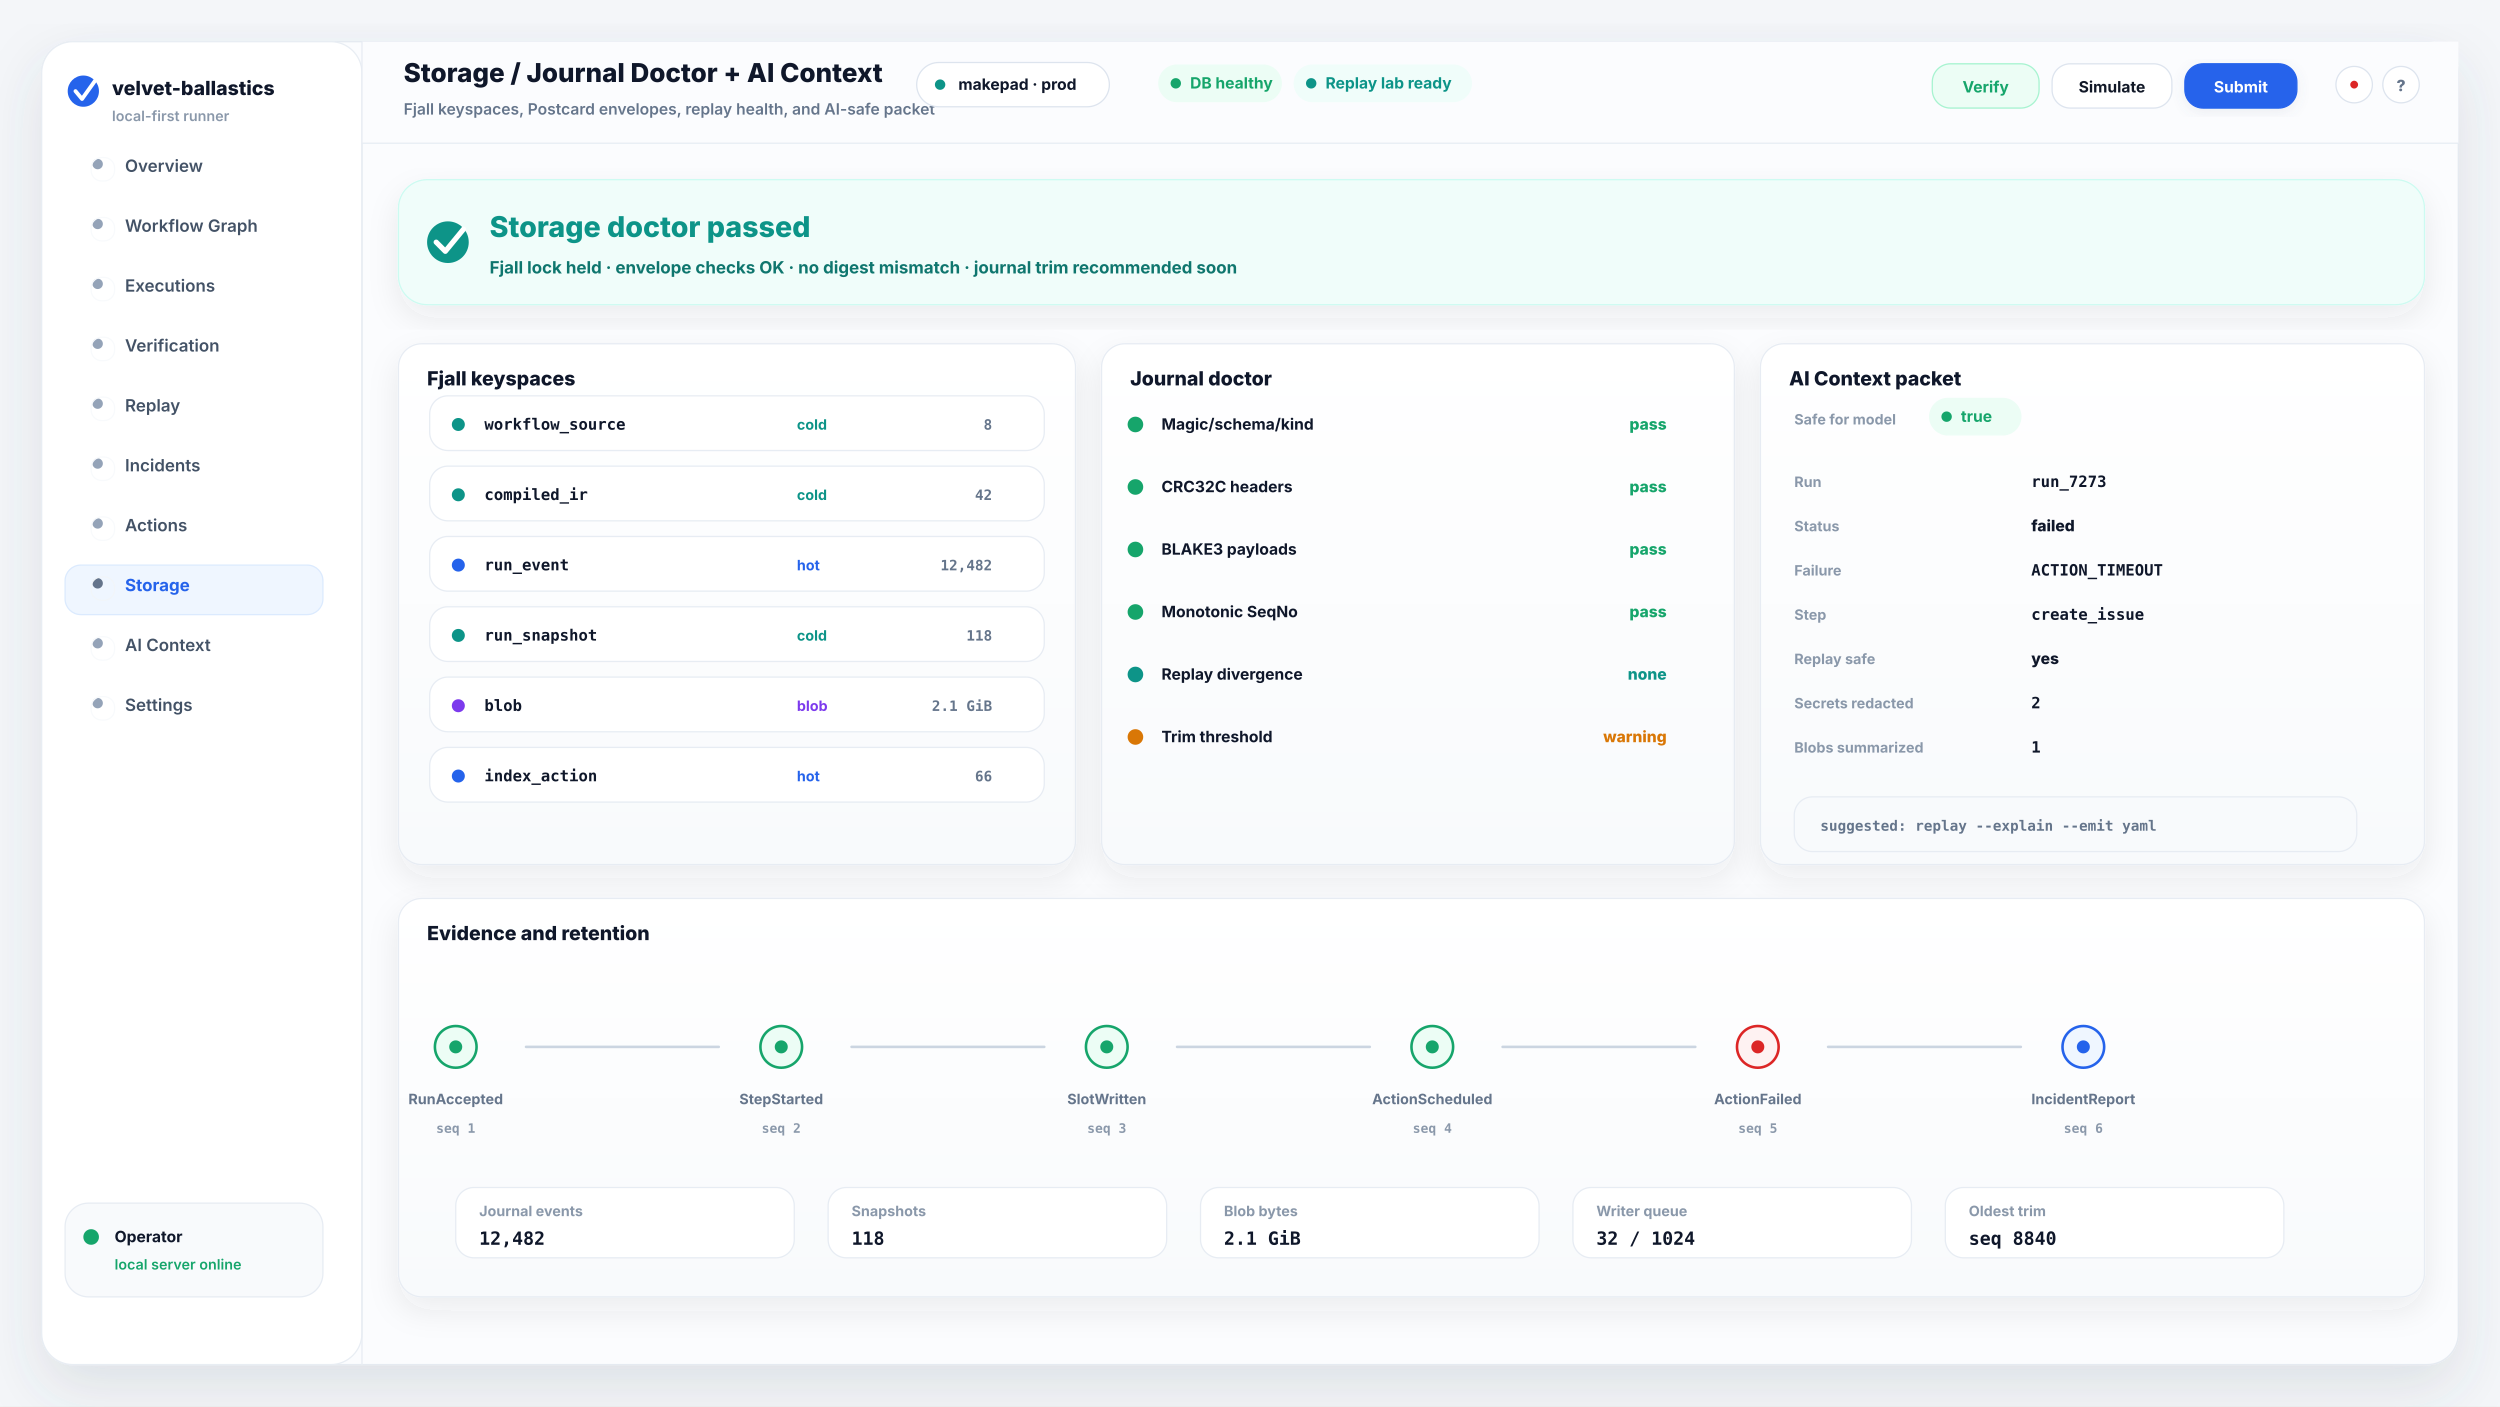
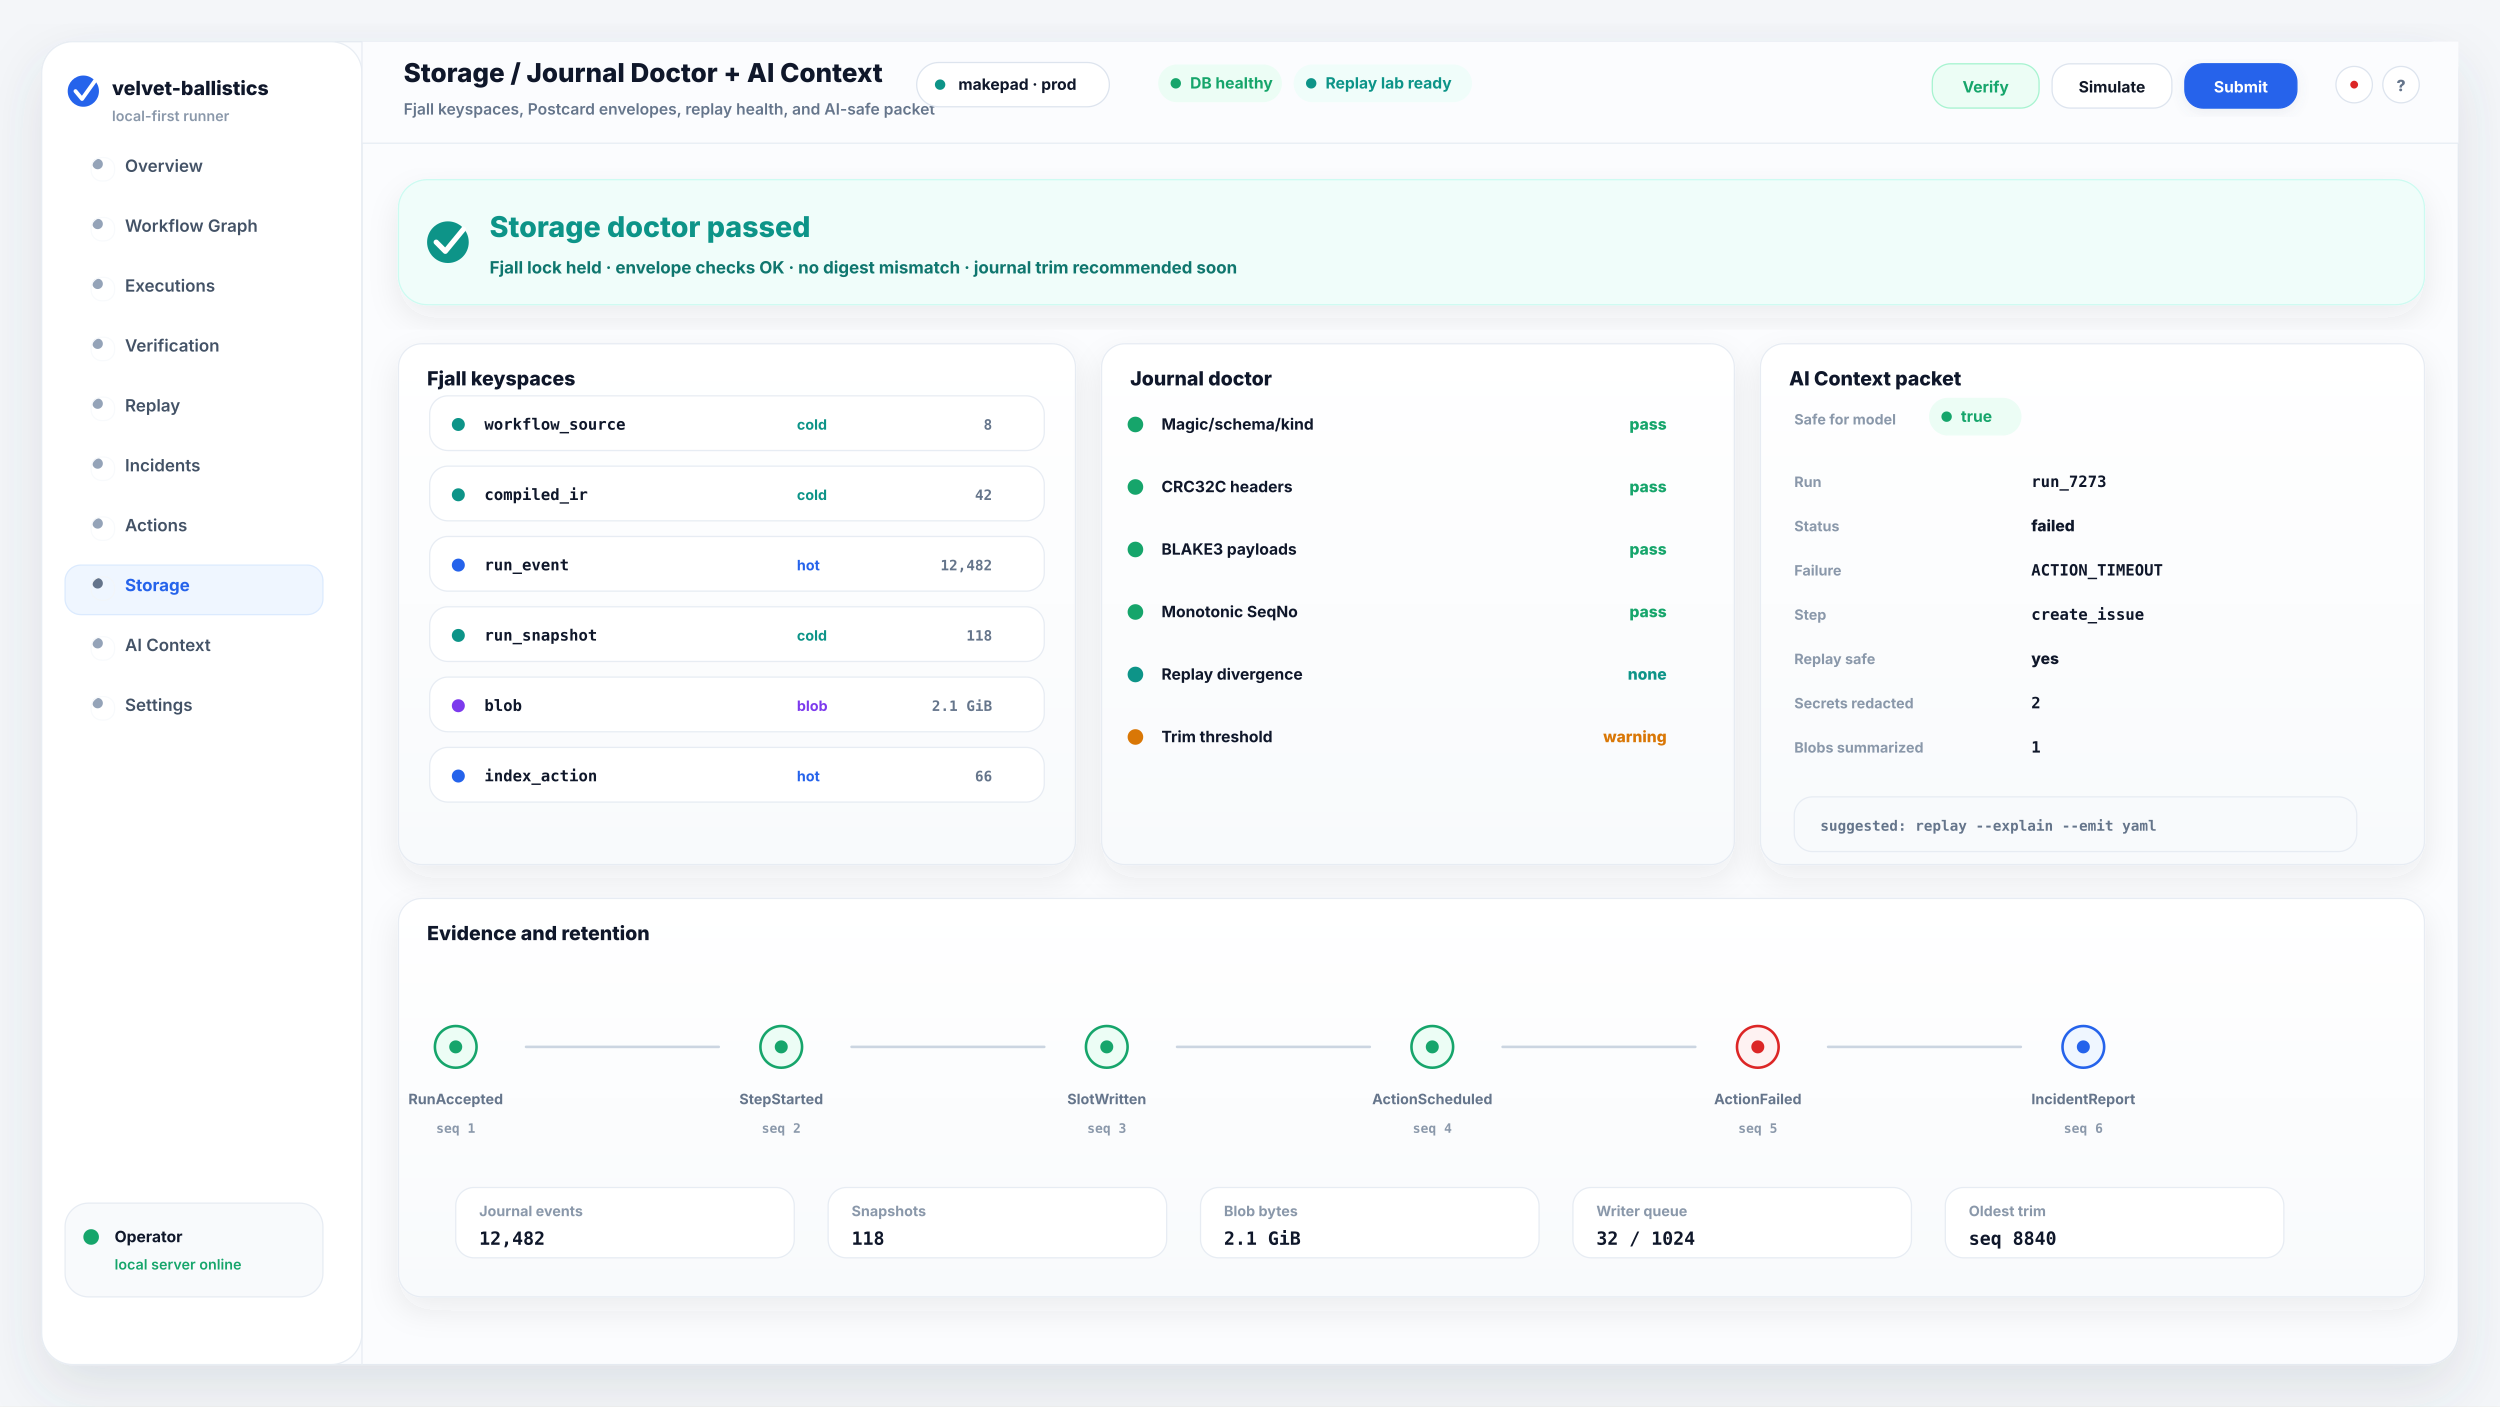
<svg xmlns="http://www.w3.org/2000/svg" width="1920" height="1080" viewBox="0 0 1920 1080">
  <defs>
    <filter id="windowShadow" x="-12%" y="-12%" width="124%" height="124%">
      <feDropShadow dx="0" dy="18" stdDeviation="22" flood-color="#475569" flood-opacity="0.13" />
    </filter>
    <filter id="softShadow" x="-20%" y="-20%" width="140%" height="140%">
      <feDropShadow dx="0" dy="10" stdDeviation="12" flood-color="#334155" flood-opacity="0.08" />
    </filter>
    <filter id="microShadow" x="-20%" y="-20%" width="140%" height="140%">
      <feDropShadow dx="0" dy="3" stdDeviation="5" flood-color="#64748B" flood-opacity="0.10" />
    </filter>
    <linearGradient id="panelGradient" x1="0" y1="0" x2="0" y2="1">
      <stop offset="0%" stop-color="#FFFFFF" />
      <stop offset="100%" stop-color="#F8FAFC" />
    </linearGradient>
    <radialGradient id="blueGlow" cx="50%" cy="50%" r="50%">
      <stop offset="0%" stop-color="#3B82F6" stop-opacity="0.20" />
      <stop offset="100%" stop-color="#3B82F6" stop-opacity="0" />
    </radialGradient>
    <radialGradient id="redGlow" cx="50%" cy="50%" r="50%">
      <stop offset="0%" stop-color="#EF4444" stop-opacity="0.18" />
      <stop offset="100%" stop-color="#EF4444" stop-opacity="0" />
    </radialGradient>
  </defs>
  <rect width="1920" height="1080" fill="#F4F6F9" />
  <rect x="32" y="32" width="1856" height="1016" rx="24" fill="#FBFCFE" stroke="#E5EAF1" stroke-width="1" opacity="1" filter="url(#windowShadow)" />
  <rect x="32" y="32" width="246" height="1016" rx="24" fill="#FFFFFF" stroke="#E8EDF3" stroke-width="1" opacity="1" />
  <rect x="278" y="32" width="1610" height="78" rx="0" fill="#FBFCFE" stroke="none" stroke-width="0" opacity="1" />
  <line x1="278" y1="110" x2="1888" y2="110" stroke="#E7ECF3" stroke-width="1" stroke-linecap="round" opacity="1" />
  <line x1="278" y1="32" x2="278" y2="1048" stroke="#E7ECF3" stroke-width="1" stroke-linecap="round" opacity="1" />
  <circle cx="64" cy="70" r="12" fill="#2563EB" opacity="1" />
  <path d="M58 70 L63 76 L73 62" fill="none" stroke="#FFFFFF" stroke-width="3" stroke-linecap="round" stroke-linejoin="round" opacity="1" />
-   <text x="86" y="73" font-family="Inter, -apple-system, BlinkMacSystemFont, 'SF Pro Display', 'Segoe UI', sans-serif" font-size="15" font-weight="760" fill="#0F172A" text-anchor="start" opacity="1">velvet-ballastics</text>
+   <text x="86" y="73" font-family="Inter, -apple-system, BlinkMacSystemFont, 'SF Pro Display', 'Segoe UI', sans-serif" font-size="15" font-weight="760" fill="#0F172A" text-anchor="start" opacity="1">velvet-ballistics</text>
  <text x="86" y="93" font-family="Inter, -apple-system, BlinkMacSystemFont, 'SF Pro Display', 'Segoe UI', sans-serif" font-size="11" font-weight="600" fill="#8A98AA" text-anchor="start" opacity="1">local-first runner</text>
  <circle cx="75" cy="126" r="4" fill="#94A3B8" opacity="1" />
  <rect x="70" y="121" width="18" height="18" rx="8" fill="none" stroke="#F8FAFC" stroke-width="1" opacity="1" />
  <text x="96" y="132" font-family="Inter, -apple-system, BlinkMacSystemFont, 'SF Pro Display', 'Segoe UI', sans-serif" font-size="13" font-weight="560" fill="#435266" text-anchor="start" opacity="1">Overview</text>
  <circle cx="75" cy="172" r="4" fill="#94A3B8" opacity="1" />
  <rect x="70" y="167" width="18" height="18" rx="8" fill="none" stroke="#F8FAFC" stroke-width="1" opacity="1" />
  <text x="96" y="178" font-family="Inter, -apple-system, BlinkMacSystemFont, 'SF Pro Display', 'Segoe UI', sans-serif" font-size="13" font-weight="560" fill="#435266" text-anchor="start" opacity="1">Workflow Graph</text>
  <circle cx="75" cy="218" r="4" fill="#94A3B8" opacity="1" />
  <rect x="70" y="213" width="18" height="18" rx="8" fill="none" stroke="#F8FAFC" stroke-width="1" opacity="1" />
  <text x="96" y="224" font-family="Inter, -apple-system, BlinkMacSystemFont, 'SF Pro Display', 'Segoe UI', sans-serif" font-size="13" font-weight="560" fill="#435266" text-anchor="start" opacity="1">Executions</text>
  <circle cx="75" cy="264" r="4" fill="#94A3B8" opacity="1" />
  <rect x="70" y="259" width="18" height="18" rx="8" fill="none" stroke="#F8FAFC" stroke-width="1" opacity="1" />
  <text x="96" y="270" font-family="Inter, -apple-system, BlinkMacSystemFont, 'SF Pro Display', 'Segoe UI', sans-serif" font-size="13" font-weight="560" fill="#435266" text-anchor="start" opacity="1">Verification</text>
  <circle cx="75" cy="310" r="4" fill="#94A3B8" opacity="1" />
  <rect x="70" y="305" width="18" height="18" rx="8" fill="none" stroke="#F8FAFC" stroke-width="1" opacity="1" />
  <text x="96" y="316" font-family="Inter, -apple-system, BlinkMacSystemFont, 'SF Pro Display', 'Segoe UI', sans-serif" font-size="13" font-weight="560" fill="#435266" text-anchor="start" opacity="1">Replay</text>
  <circle cx="75" cy="356" r="4" fill="#94A3B8" opacity="1" />
  <rect x="70" y="351" width="18" height="18" rx="8" fill="none" stroke="#F8FAFC" stroke-width="1" opacity="1" />
  <text x="96" y="362" font-family="Inter, -apple-system, BlinkMacSystemFont, 'SF Pro Display', 'Segoe UI', sans-serif" font-size="13" font-weight="560" fill="#435266" text-anchor="start" opacity="1">Incidents</text>
  <circle cx="75" cy="402" r="4" fill="#94A3B8" opacity="1" />
  <rect x="70" y="397" width="18" height="18" rx="8" fill="none" stroke="#F8FAFC" stroke-width="1" opacity="1" />
  <text x="96" y="408" font-family="Inter, -apple-system, BlinkMacSystemFont, 'SF Pro Display', 'Segoe UI', sans-serif" font-size="13" font-weight="560" fill="#435266" text-anchor="start" opacity="1">Actions</text>
  <rect x="50" y="434" width="198" height="38" rx="12" fill="#EFF6FF" stroke="#DBEAFE" stroke-width="1" opacity="1" />
  <circle cx="75" cy="448" r="4" fill="#64748B" opacity="1" />
  <rect x="70" y="443" width="18" height="18" rx="8" fill="none" stroke="#F1F5F9" stroke-width="1" opacity="1" />
  <text x="96" y="454" font-family="Inter, -apple-system, BlinkMacSystemFont, 'SF Pro Display', 'Segoe UI', sans-serif" font-size="13" font-weight="700" fill="#2563EB" text-anchor="start" opacity="1">Storage</text>
  <circle cx="75" cy="494" r="4" fill="#94A3B8" opacity="1" />
  <rect x="70" y="489" width="18" height="18" rx="8" fill="none" stroke="#F8FAFC" stroke-width="1" opacity="1" />
  <text x="96" y="500" font-family="Inter, -apple-system, BlinkMacSystemFont, 'SF Pro Display', 'Segoe UI', sans-serif" font-size="13" font-weight="560" fill="#435266" text-anchor="start" opacity="1">AI Context</text>
  <circle cx="75" cy="540" r="4" fill="#94A3B8" opacity="1" />
  <rect x="70" y="535" width="18" height="18" rx="8" fill="none" stroke="#F8FAFC" stroke-width="1" opacity="1" />
  <text x="96" y="546" font-family="Inter, -apple-system, BlinkMacSystemFont, 'SF Pro Display', 'Segoe UI', sans-serif" font-size="13" font-weight="560" fill="#435266" text-anchor="start" opacity="1">Settings</text>
  <rect x="50" y="924" width="198" height="72" rx="18" fill="#F8FAFC" stroke="#E7ECF3" stroke-width="1" opacity="1" />
  <circle cx="70" cy="950" r="6" fill="#16A56B" opacity="1" />
  <text x="88" y="954" font-family="Inter, -apple-system, BlinkMacSystemFont, 'SF Pro Display', 'Segoe UI', sans-serif" font-size="12" font-weight="700" fill="#0F172A" text-anchor="start" opacity="1">Operator</text>
  <text x="88" y="975" font-family="Inter, -apple-system, BlinkMacSystemFont, 'SF Pro Display', 'Segoe UI', sans-serif" font-size="11" font-weight="600" fill="#16A56B" text-anchor="start" opacity="1">local server online</text>
  <text x="310" y="63" font-family="Inter, -apple-system, BlinkMacSystemFont, 'SF Pro Display', 'Segoe UI', sans-serif" font-size="20" font-weight="760" fill="#0F172A" text-anchor="start" opacity="1">Storage / Journal Doctor + AI Context</text>
  <text x="310" y="88" font-family="Inter, -apple-system, BlinkMacSystemFont, 'SF Pro Display', 'Segoe UI', sans-serif" font-size="12" font-weight="600" fill="#65758B" text-anchor="start" opacity="1">Fjall keyspaces, Postcard envelopes, replay health, and AI-safe packet</text>
  <rect x="704" y="48" width="148" height="34" rx="17" fill="#FFFFFF" stroke="#DDE4EE" stroke-width="1" opacity="1" />
  <circle cx="722" cy="65" r="4" fill="#0D9488" opacity="1" />
  <text x="736" y="69" font-family="Inter, -apple-system, BlinkMacSystemFont, 'SF Pro Display', 'Segoe UI', sans-serif" font-size="12" font-weight="700" fill="#0F172A" text-anchor="start" opacity="1">makepad · prod</text>
  <rect x="890" y="50" width="94" height="28" rx="14" fill="#ECFDF5" stroke="#ECFDF5" stroke-width="1" opacity="1" />
  <circle cx="903" cy="64" r="4" fill="#16A56B" opacity="1" />
  <text x="914" y="68" font-family="Inter, -apple-system, BlinkMacSystemFont, 'SF Pro Display', 'Segoe UI', sans-serif" font-size="12" font-weight="700" fill="#16A56B" text-anchor="start" opacity="1">DB healthy</text>
  <rect x="994" y="50" width="136" height="28" rx="14" fill="#F0FDFA" stroke="#F0FDFA" stroke-width="1" opacity="1" />
  <circle cx="1007" cy="64" r="4" fill="#0D9488" opacity="1" />
  <text x="1018" y="68" font-family="Inter, -apple-system, BlinkMacSystemFont, 'SF Pro Display', 'Segoe UI', sans-serif" font-size="12" font-weight="700" fill="#0D9488" text-anchor="start" opacity="1">Replay lab ready</text>
  <rect x="1484" y="49" width="82" height="34" rx="14" fill="#ECFDF5" stroke="#A7F3D0" stroke-width="1" opacity="1" />
  <text x="1525.0" y="71" font-family="Inter, -apple-system, BlinkMacSystemFont, 'SF Pro Display', 'Segoe UI', sans-serif" font-size="12" font-weight="700" fill="#16A56B" text-anchor="middle" opacity="1">Verify</text>
  <rect x="1576" y="49" width="92" height="34" rx="14" fill="#FFFFFF" stroke="#DDE4EE" stroke-width="1" opacity="1" />
  <text x="1622.0" y="71" font-family="Inter, -apple-system, BlinkMacSystemFont, 'SF Pro Display', 'Segoe UI', sans-serif" font-size="12" font-weight="700" fill="#111827" text-anchor="middle" opacity="1">Simulate</text>
  <rect x="1678" y="49" width="86" height="34" rx="14" fill="#2563EB" stroke="#2563EB" stroke-width="1" opacity="1" filter="url(#microShadow)" />
  <text x="1721.0" y="71" font-family="Inter, -apple-system, BlinkMacSystemFont, 'SF Pro Display', 'Segoe UI', sans-serif" font-size="12" font-weight="700" fill="#FFFFFF" text-anchor="middle" opacity="1">Submit</text>
  <circle cx="1808" cy="65" r="14" fill="#FFFFFF" opacity="1" stroke="#DDE4EE" stroke-width="1" />
  <circle cx="1808" cy="65" r="3" fill="#DC2626" opacity="1" />
  <circle cx="1844" cy="65" r="14" fill="#FFFFFF" opacity="1" stroke="#DDE4EE" stroke-width="1" />
  <text x="1844" y="70" font-family="Inter, -apple-system, BlinkMacSystemFont, 'SF Pro Display', 'Segoe UI', sans-serif" font-size="12" font-weight="800" fill="#65758B" text-anchor="middle" opacity="1">?</text>
  <rect x="306" y="138" width="1556" height="96" rx="22" fill="#F0FDFA" stroke="#CCFBF1" stroke-width="1" opacity="1" filter="url(#softShadow)" />
  <circle cx="344" cy="186" r="16" fill="#0D9488" opacity="1" />
  <path d="M335 186 L342 193 L356 176" fill="none" stroke="#FFFFFF" stroke-width="4" stroke-linecap="round" stroke-linejoin="round" opacity="1" />
  <text x="376" y="182" font-family="Inter, -apple-system, BlinkMacSystemFont, 'SF Pro Display', 'Segoe UI', sans-serif" font-size="22" font-weight="800" fill="#0D9488" text-anchor="start" opacity="1">Storage doctor passed</text>
  <text x="376" y="210" font-family="Inter, -apple-system, BlinkMacSystemFont, 'SF Pro Display', 'Segoe UI', sans-serif" font-size="13" font-weight="650" fill="#0F766E" text-anchor="start" opacity="1">Fjall lock held · envelope checks OK · no digest mismatch · journal trim recommended soon</text>
  <rect x="306" y="264" width="520" height="400" rx="18" fill="url(#panelGradient)" stroke="#E7ECF3" stroke-width="1" opacity="1" filter="url(#softShadow)" />
  <text x="328" y="296" font-family="Inter, -apple-system, BlinkMacSystemFont, 'SF Pro Display', 'Segoe UI', sans-serif" font-size="15" font-weight="760" fill="#0F172A" text-anchor="start" opacity="1">Fjall keyspaces</text>
  <rect x="330" y="304" width="472" height="42" rx="14" fill="#FFFFFF" stroke="#E7ECF3" stroke-width="1" opacity="1" />
  <circle cx="352" cy="326" r="5" fill="#0D9488" opacity="1" />
  <text x="372" y="330" font-family="ui-monospace, SFMono-Regular, Menlo, Consolas, monospace" font-size="12" font-weight="760" fill="#0F172A" text-anchor="start" opacity="1">workflow_source</text>
  <text x="612" y="330" font-family="Inter, -apple-system, BlinkMacSystemFont, 'SF Pro Display', 'Segoe UI', sans-serif" font-size="11" font-weight="700" fill="#0D9488" text-anchor="start" opacity="1">cold</text>
  <text x="762" y="330" font-family="ui-monospace, SFMono-Regular, Menlo, Consolas, monospace" font-size="11" font-weight="700" fill="#65758B" text-anchor="end" opacity="1">8</text>
  <rect x="330" y="358" width="472" height="42" rx="14" fill="#FFFFFF" stroke="#E7ECF3" stroke-width="1" opacity="1" />
  <circle cx="352" cy="380" r="5" fill="#0D9488" opacity="1" />
  <text x="372" y="384" font-family="ui-monospace, SFMono-Regular, Menlo, Consolas, monospace" font-size="12" font-weight="760" fill="#0F172A" text-anchor="start" opacity="1">compiled_ir</text>
  <text x="612" y="384" font-family="Inter, -apple-system, BlinkMacSystemFont, 'SF Pro Display', 'Segoe UI', sans-serif" font-size="11" font-weight="700" fill="#0D9488" text-anchor="start" opacity="1">cold</text>
  <text x="762" y="384" font-family="ui-monospace, SFMono-Regular, Menlo, Consolas, monospace" font-size="11" font-weight="700" fill="#65758B" text-anchor="end" opacity="1">42</text>
  <rect x="330" y="412" width="472" height="42" rx="14" fill="#FFFFFF" stroke="#E7ECF3" stroke-width="1" opacity="1" />
  <circle cx="352" cy="434" r="5" fill="#2563EB" opacity="1" />
  <text x="372" y="438" font-family="ui-monospace, SFMono-Regular, Menlo, Consolas, monospace" font-size="12" font-weight="760" fill="#0F172A" text-anchor="start" opacity="1">run_event</text>
  <text x="612" y="438" font-family="Inter, -apple-system, BlinkMacSystemFont, 'SF Pro Display', 'Segoe UI', sans-serif" font-size="11" font-weight="700" fill="#2563EB" text-anchor="start" opacity="1">hot</text>
  <text x="762" y="438" font-family="ui-monospace, SFMono-Regular, Menlo, Consolas, monospace" font-size="11" font-weight="700" fill="#65758B" text-anchor="end" opacity="1">12,482</text>
  <rect x="330" y="466" width="472" height="42" rx="14" fill="#FFFFFF" stroke="#E7ECF3" stroke-width="1" opacity="1" />
  <circle cx="352" cy="488" r="5" fill="#0D9488" opacity="1" />
  <text x="372" y="492" font-family="ui-monospace, SFMono-Regular, Menlo, Consolas, monospace" font-size="12" font-weight="760" fill="#0F172A" text-anchor="start" opacity="1">run_snapshot</text>
  <text x="612" y="492" font-family="Inter, -apple-system, BlinkMacSystemFont, 'SF Pro Display', 'Segoe UI', sans-serif" font-size="11" font-weight="700" fill="#0D9488" text-anchor="start" opacity="1">cold</text>
  <text x="762" y="492" font-family="ui-monospace, SFMono-Regular, Menlo, Consolas, monospace" font-size="11" font-weight="700" fill="#65758B" text-anchor="end" opacity="1">118</text>
  <rect x="330" y="520" width="472" height="42" rx="14" fill="#FFFFFF" stroke="#E7ECF3" stroke-width="1" opacity="1" />
  <circle cx="352" cy="542" r="5" fill="#7C3AED" opacity="1" />
  <text x="372" y="546" font-family="ui-monospace, SFMono-Regular, Menlo, Consolas, monospace" font-size="12" font-weight="760" fill="#0F172A" text-anchor="start" opacity="1">blob</text>
  <text x="612" y="546" font-family="Inter, -apple-system, BlinkMacSystemFont, 'SF Pro Display', 'Segoe UI', sans-serif" font-size="11" font-weight="700" fill="#7C3AED" text-anchor="start" opacity="1">blob</text>
  <text x="762" y="546" font-family="ui-monospace, SFMono-Regular, Menlo, Consolas, monospace" font-size="11" font-weight="700" fill="#65758B" text-anchor="end" opacity="1">2.1 GiB</text>
  <rect x="330" y="574" width="472" height="42" rx="14" fill="#FFFFFF" stroke="#E7ECF3" stroke-width="1" opacity="1" />
  <circle cx="352" cy="596" r="5" fill="#2563EB" opacity="1" />
  <text x="372" y="600" font-family="ui-monospace, SFMono-Regular, Menlo, Consolas, monospace" font-size="12" font-weight="760" fill="#0F172A" text-anchor="start" opacity="1">index_action</text>
  <text x="612" y="600" font-family="Inter, -apple-system, BlinkMacSystemFont, 'SF Pro Display', 'Segoe UI', sans-serif" font-size="11" font-weight="700" fill="#2563EB" text-anchor="start" opacity="1">hot</text>
  <text x="762" y="600" font-family="ui-monospace, SFMono-Regular, Menlo, Consolas, monospace" font-size="11" font-weight="700" fill="#65758B" text-anchor="end" opacity="1">66</text>
  <rect x="846" y="264" width="486" height="400" rx="18" fill="url(#panelGradient)" stroke="#E7ECF3" stroke-width="1" opacity="1" filter="url(#softShadow)" />
  <text x="868" y="296" font-family="Inter, -apple-system, BlinkMacSystemFont, 'SF Pro Display', 'Segoe UI', sans-serif" font-size="15" font-weight="760" fill="#0F172A" text-anchor="start" opacity="1">Journal doctor</text>
  <circle cx="872" cy="326" r="6" fill="#16A56B" opacity="1" />
  <text x="892" y="330" font-family="Inter, -apple-system, BlinkMacSystemFont, 'SF Pro Display', 'Segoe UI', sans-serif" font-size="12" font-weight="700" fill="#0F172A" text-anchor="start" opacity="1">Magic/schema/kind</text>
  <text x="1280" y="330" font-family="Inter, -apple-system, BlinkMacSystemFont, 'SF Pro Display', 'Segoe UI', sans-serif" font-size="12" font-weight="760" fill="#16A56B" text-anchor="end" opacity="1">pass</text>
  <circle cx="872" cy="374" r="6" fill="#16A56B" opacity="1" />
  <text x="892" y="378" font-family="Inter, -apple-system, BlinkMacSystemFont, 'SF Pro Display', 'Segoe UI', sans-serif" font-size="12" font-weight="700" fill="#0F172A" text-anchor="start" opacity="1">CRC32C headers</text>
  <text x="1280" y="378" font-family="Inter, -apple-system, BlinkMacSystemFont, 'SF Pro Display', 'Segoe UI', sans-serif" font-size="12" font-weight="760" fill="#16A56B" text-anchor="end" opacity="1">pass</text>
  <circle cx="872" cy="422" r="6" fill="#16A56B" opacity="1" />
  <text x="892" y="426" font-family="Inter, -apple-system, BlinkMacSystemFont, 'SF Pro Display', 'Segoe UI', sans-serif" font-size="12" font-weight="700" fill="#0F172A" text-anchor="start" opacity="1">BLAKE3 payloads</text>
  <text x="1280" y="426" font-family="Inter, -apple-system, BlinkMacSystemFont, 'SF Pro Display', 'Segoe UI', sans-serif" font-size="12" font-weight="760" fill="#16A56B" text-anchor="end" opacity="1">pass</text>
  <circle cx="872" cy="470" r="6" fill="#16A56B" opacity="1" />
  <text x="892" y="474" font-family="Inter, -apple-system, BlinkMacSystemFont, 'SF Pro Display', 'Segoe UI', sans-serif" font-size="12" font-weight="700" fill="#0F172A" text-anchor="start" opacity="1">Monotonic SeqNo</text>
  <text x="1280" y="474" font-family="Inter, -apple-system, BlinkMacSystemFont, 'SF Pro Display', 'Segoe UI', sans-serif" font-size="12" font-weight="760" fill="#16A56B" text-anchor="end" opacity="1">pass</text>
  <circle cx="872" cy="518" r="6" fill="#0D9488" opacity="1" />
  <text x="892" y="522" font-family="Inter, -apple-system, BlinkMacSystemFont, 'SF Pro Display', 'Segoe UI', sans-serif" font-size="12" font-weight="700" fill="#0F172A" text-anchor="start" opacity="1">Replay divergence</text>
  <text x="1280" y="522" font-family="Inter, -apple-system, BlinkMacSystemFont, 'SF Pro Display', 'Segoe UI', sans-serif" font-size="12" font-weight="760" fill="#0D9488" text-anchor="end" opacity="1">none</text>
  <circle cx="872" cy="566" r="6" fill="#D97706" opacity="1" />
  <text x="892" y="570" font-family="Inter, -apple-system, BlinkMacSystemFont, 'SF Pro Display', 'Segoe UI', sans-serif" font-size="12" font-weight="700" fill="#0F172A" text-anchor="start" opacity="1">Trim threshold</text>
  <text x="1280" y="570" font-family="Inter, -apple-system, BlinkMacSystemFont, 'SF Pro Display', 'Segoe UI', sans-serif" font-size="12" font-weight="760" fill="#D97706" text-anchor="end" opacity="1">warning</text>
  <rect x="1352" y="264" width="510" height="400" rx="18" fill="url(#panelGradient)" stroke="#E7ECF3" stroke-width="1" opacity="1" filter="url(#softShadow)" />
  <text x="1374" y="296" font-family="Inter, -apple-system, BlinkMacSystemFont, 'SF Pro Display', 'Segoe UI', sans-serif" font-size="15" font-weight="760" fill="#0F172A" text-anchor="start" opacity="1">AI Context packet</text>
  <text x="1378" y="326" font-family="Inter, -apple-system, BlinkMacSystemFont, 'SF Pro Display', 'Segoe UI', sans-serif" font-size="11" font-weight="700" fill="#8A98AA" text-anchor="start" opacity="1">Safe for model</text>
  <rect x="1482" y="306" width="70" height="28" rx="14" fill="#ECFDF5" stroke="#ECFDF5" stroke-width="1" opacity="1" />
  <circle cx="1495" cy="320" r="4" fill="#16A56B" opacity="1" />
  <text x="1506" y="324" font-family="Inter, -apple-system, BlinkMacSystemFont, 'SF Pro Display', 'Segoe UI', sans-serif" font-size="12" font-weight="700" fill="#16A56B" text-anchor="start" opacity="1">true</text>
  <text x="1378" y="374" font-family="Inter, -apple-system, BlinkMacSystemFont, 'SF Pro Display', 'Segoe UI', sans-serif" font-size="11" font-weight="700" fill="#8A98AA" text-anchor="start" opacity="1">Run</text>
  <text x="1560" y="374" font-family="ui-monospace, SFMono-Regular, Menlo, Consolas, monospace" font-size="12" font-weight="760" fill="#0F172A" text-anchor="start" opacity="1">run_7273</text>
  <text x="1378" y="408" font-family="Inter, -apple-system, BlinkMacSystemFont, 'SF Pro Display', 'Segoe UI', sans-serif" font-size="11" font-weight="700" fill="#8A98AA" text-anchor="start" opacity="1">Status</text>
  <text x="1560" y="408" font-family="Inter, -apple-system, BlinkMacSystemFont, 'SF Pro Display', 'Segoe UI', sans-serif" font-size="12" font-weight="760" fill="#0F172A" text-anchor="start" opacity="1">failed</text>
  <text x="1378" y="442" font-family="Inter, -apple-system, BlinkMacSystemFont, 'SF Pro Display', 'Segoe UI', sans-serif" font-size="11" font-weight="700" fill="#8A98AA" text-anchor="start" opacity="1">Failure</text>
  <text x="1560" y="442" font-family="ui-monospace, SFMono-Regular, Menlo, Consolas, monospace" font-size="12" font-weight="760" fill="#0F172A" text-anchor="start" opacity="1">ACTION_TIMEOUT</text>
  <text x="1378" y="476" font-family="Inter, -apple-system, BlinkMacSystemFont, 'SF Pro Display', 'Segoe UI', sans-serif" font-size="11" font-weight="700" fill="#8A98AA" text-anchor="start" opacity="1">Step</text>
  <text x="1560" y="476" font-family="ui-monospace, SFMono-Regular, Menlo, Consolas, monospace" font-size="12" font-weight="760" fill="#0F172A" text-anchor="start" opacity="1">create_issue</text>
  <text x="1378" y="510" font-family="Inter, -apple-system, BlinkMacSystemFont, 'SF Pro Display', 'Segoe UI', sans-serif" font-size="11" font-weight="700" fill="#8A98AA" text-anchor="start" opacity="1">Replay safe</text>
  <text x="1560" y="510" font-family="Inter, -apple-system, BlinkMacSystemFont, 'SF Pro Display', 'Segoe UI', sans-serif" font-size="12" font-weight="760" fill="#0F172A" text-anchor="start" opacity="1">yes</text>
  <text x="1378" y="544" font-family="Inter, -apple-system, BlinkMacSystemFont, 'SF Pro Display', 'Segoe UI', sans-serif" font-size="11" font-weight="700" fill="#8A98AA" text-anchor="start" opacity="1">Secrets redacted</text>
  <text x="1560" y="544" font-family="ui-monospace, SFMono-Regular, Menlo, Consolas, monospace" font-size="12" font-weight="760" fill="#0F172A" text-anchor="start" opacity="1">2</text>
  <text x="1378" y="578" font-family="Inter, -apple-system, BlinkMacSystemFont, 'SF Pro Display', 'Segoe UI', sans-serif" font-size="11" font-weight="700" fill="#8A98AA" text-anchor="start" opacity="1">Blobs summarized</text>
  <text x="1560" y="578" font-family="ui-monospace, SFMono-Regular, Menlo, Consolas, monospace" font-size="12" font-weight="760" fill="#0F172A" text-anchor="start" opacity="1">1</text>
  <rect x="1378" y="612" width="432" height="42" rx="14" fill="#F8FAFC" stroke="#E7ECF3" stroke-width="1" opacity="1" />
  <text x="1398" y="638" font-family="ui-monospace, SFMono-Regular, Menlo, Consolas, monospace" font-size="11" font-weight="700" fill="#65758B" text-anchor="start" opacity="1">suggested: replay --explain --emit yaml</text>
  <rect x="306" y="690" width="1556" height="306" rx="18" fill="url(#panelGradient)" stroke="#E7ECF3" stroke-width="1" opacity="1" filter="url(#softShadow)" />
  <text x="328" y="722" font-family="Inter, -apple-system, BlinkMacSystemFont, 'SF Pro Display', 'Segoe UI', sans-serif" font-size="15" font-weight="760" fill="#0F172A" text-anchor="start" opacity="1">Evidence and retention</text>
  <circle cx="350" cy="804" r="16" fill="#ECFDF5" opacity="1" stroke="#16A56B" stroke-width="2" />
  <circle cx="350" cy="804" r="5" fill="#16A56B" opacity="1" />
  <text x="350" y="848" font-family="Inter, -apple-system, BlinkMacSystemFont, 'SF Pro Display', 'Segoe UI', sans-serif" font-size="11" font-weight="700" fill="#65758B" text-anchor="middle" opacity="1">RunAccepted</text>
  <text x="350" y="870" font-family="ui-monospace, SFMono-Regular, Menlo, Consolas, monospace" font-size="10" font-weight="700" fill="#8A98AA" text-anchor="middle" opacity="1">seq 1</text>
  <line x1="404" y1="804" x2="552" y2="804" stroke="#CBD5E1" stroke-width="2" stroke-linecap="round" opacity="1" />
  <circle cx="600" cy="804" r="16" fill="#ECFDF5" opacity="1" stroke="#16A56B" stroke-width="2" />
  <circle cx="600" cy="804" r="5" fill="#16A56B" opacity="1" />
  <text x="600" y="848" font-family="Inter, -apple-system, BlinkMacSystemFont, 'SF Pro Display', 'Segoe UI', sans-serif" font-size="11" font-weight="700" fill="#65758B" text-anchor="middle" opacity="1">StepStarted</text>
  <text x="600" y="870" font-family="ui-monospace, SFMono-Regular, Menlo, Consolas, monospace" font-size="10" font-weight="700" fill="#8A98AA" text-anchor="middle" opacity="1">seq 2</text>
  <line x1="654" y1="804" x2="802" y2="804" stroke="#CBD5E1" stroke-width="2" stroke-linecap="round" opacity="1" />
  <circle cx="850" cy="804" r="16" fill="#ECFDF5" opacity="1" stroke="#16A56B" stroke-width="2" />
  <circle cx="850" cy="804" r="5" fill="#16A56B" opacity="1" />
  <text x="850" y="848" font-family="Inter, -apple-system, BlinkMacSystemFont, 'SF Pro Display', 'Segoe UI', sans-serif" font-size="11" font-weight="700" fill="#65758B" text-anchor="middle" opacity="1">SlotWritten</text>
  <text x="850" y="870" font-family="ui-monospace, SFMono-Regular, Menlo, Consolas, monospace" font-size="10" font-weight="700" fill="#8A98AA" text-anchor="middle" opacity="1">seq 3</text>
  <line x1="904" y1="804" x2="1052" y2="804" stroke="#CBD5E1" stroke-width="2" stroke-linecap="round" opacity="1" />
  <circle cx="1100" cy="804" r="16" fill="#ECFDF5" opacity="1" stroke="#16A56B" stroke-width="2" />
  <circle cx="1100" cy="804" r="5" fill="#16A56B" opacity="1" />
  <text x="1100" y="848" font-family="Inter, -apple-system, BlinkMacSystemFont, 'SF Pro Display', 'Segoe UI', sans-serif" font-size="11" font-weight="700" fill="#65758B" text-anchor="middle" opacity="1">ActionScheduled</text>
  <text x="1100" y="870" font-family="ui-monospace, SFMono-Regular, Menlo, Consolas, monospace" font-size="10" font-weight="700" fill="#8A98AA" text-anchor="middle" opacity="1">seq 4</text>
  <line x1="1154" y1="804" x2="1302" y2="804" stroke="#CBD5E1" stroke-width="2" stroke-linecap="round" opacity="1" />
  <circle cx="1350" cy="804" r="16" fill="#FEF2F2" opacity="1" stroke="#DC2626" stroke-width="2" />
  <circle cx="1350" cy="804" r="5" fill="#DC2626" opacity="1" />
  <text x="1350" y="848" font-family="Inter, -apple-system, BlinkMacSystemFont, 'SF Pro Display', 'Segoe UI', sans-serif" font-size="11" font-weight="700" fill="#65758B" text-anchor="middle" opacity="1">ActionFailed</text>
  <text x="1350" y="870" font-family="ui-monospace, SFMono-Regular, Menlo, Consolas, monospace" font-size="10" font-weight="700" fill="#8A98AA" text-anchor="middle" opacity="1">seq 5</text>
  <line x1="1404" y1="804" x2="1552" y2="804" stroke="#CBD5E1" stroke-width="2" stroke-linecap="round" opacity="1" />
  <circle cx="1600" cy="804" r="16" fill="#EFF6FF" opacity="1" stroke="#2563EB" stroke-width="2" />
  <circle cx="1600" cy="804" r="5" fill="#2563EB" opacity="1" />
  <text x="1600" y="848" font-family="Inter, -apple-system, BlinkMacSystemFont, 'SF Pro Display', 'Segoe UI', sans-serif" font-size="11" font-weight="700" fill="#65758B" text-anchor="middle" opacity="1">IncidentReport</text>
  <text x="1600" y="870" font-family="ui-monospace, SFMono-Regular, Menlo, Consolas, monospace" font-size="10" font-weight="700" fill="#8A98AA" text-anchor="middle" opacity="1">seq 6</text>
  <rect x="350" y="912" width="260" height="54" rx="14" fill="#FFFFFF" stroke="#E7ECF3" stroke-width="1" opacity="1" />
  <text x="368" y="934" font-family="Inter, -apple-system, BlinkMacSystemFont, 'SF Pro Display', 'Segoe UI', sans-serif" font-size="11" font-weight="700" fill="#8A98AA" text-anchor="start" opacity="1">Journal events</text>
  <text x="368" y="956" font-family="ui-monospace, SFMono-Regular, Menlo, Consolas, monospace" font-size="14" font-weight="760" fill="#0F172A" text-anchor="start" opacity="1">12,482</text>
  <rect x="636" y="912" width="260" height="54" rx="14" fill="#FFFFFF" stroke="#E7ECF3" stroke-width="1" opacity="1" />
  <text x="654" y="934" font-family="Inter, -apple-system, BlinkMacSystemFont, 'SF Pro Display', 'Segoe UI', sans-serif" font-size="11" font-weight="700" fill="#8A98AA" text-anchor="start" opacity="1">Snapshots</text>
  <text x="654" y="956" font-family="ui-monospace, SFMono-Regular, Menlo, Consolas, monospace" font-size="14" font-weight="760" fill="#0F172A" text-anchor="start" opacity="1">118</text>
  <rect x="922" y="912" width="260" height="54" rx="14" fill="#FFFFFF" stroke="#E7ECF3" stroke-width="1" opacity="1" />
  <text x="940" y="934" font-family="Inter, -apple-system, BlinkMacSystemFont, 'SF Pro Display', 'Segoe UI', sans-serif" font-size="11" font-weight="700" fill="#8A98AA" text-anchor="start" opacity="1">Blob bytes</text>
  <text x="940" y="956" font-family="ui-monospace, SFMono-Regular, Menlo, Consolas, monospace" font-size="14" font-weight="760" fill="#0F172A" text-anchor="start" opacity="1">2.1 GiB</text>
  <rect x="1208" y="912" width="260" height="54" rx="14" fill="#FFFFFF" stroke="#E7ECF3" stroke-width="1" opacity="1" />
  <text x="1226" y="934" font-family="Inter, -apple-system, BlinkMacSystemFont, 'SF Pro Display', 'Segoe UI', sans-serif" font-size="11" font-weight="700" fill="#8A98AA" text-anchor="start" opacity="1">Writer queue</text>
  <text x="1226" y="956" font-family="ui-monospace, SFMono-Regular, Menlo, Consolas, monospace" font-size="14" font-weight="760" fill="#0F172A" text-anchor="start" opacity="1">32 / 1024</text>
  <rect x="1494" y="912" width="260" height="54" rx="14" fill="#FFFFFF" stroke="#E7ECF3" stroke-width="1" opacity="1" />
  <text x="1512" y="934" font-family="Inter, -apple-system, BlinkMacSystemFont, 'SF Pro Display', 'Segoe UI', sans-serif" font-size="11" font-weight="700" fill="#8A98AA" text-anchor="start" opacity="1">Oldest trim</text>
  <text x="1512" y="956" font-family="ui-monospace, SFMono-Regular, Menlo, Consolas, monospace" font-size="14" font-weight="760" fill="#0F172A" text-anchor="start" opacity="1">seq 8840</text>
</svg>
